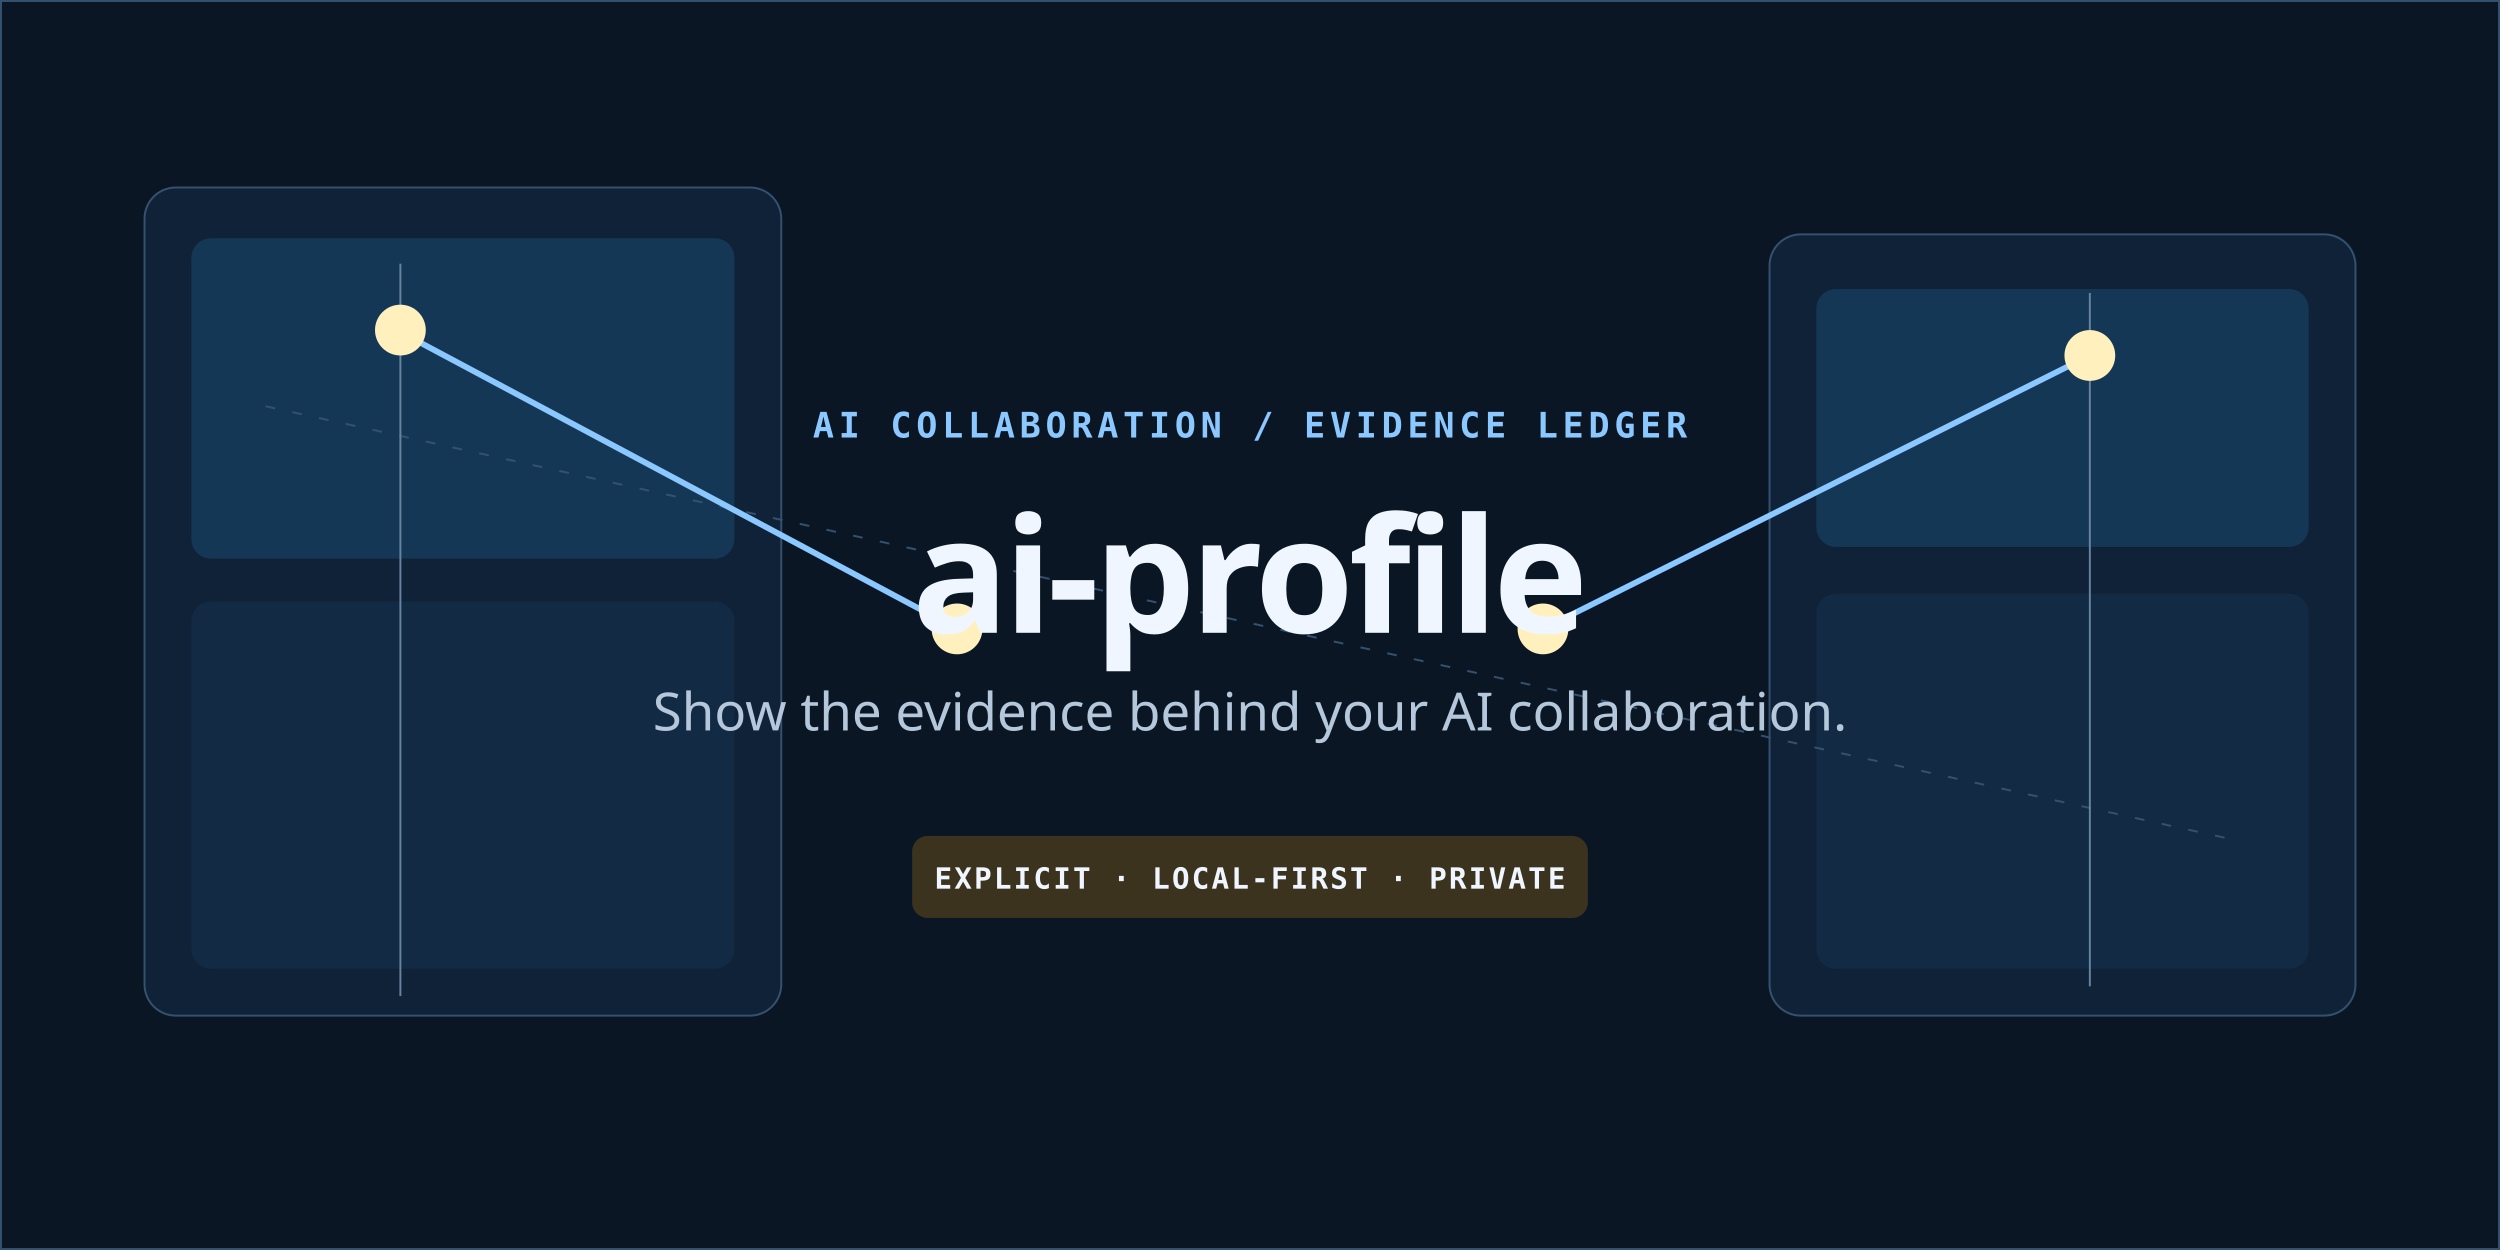
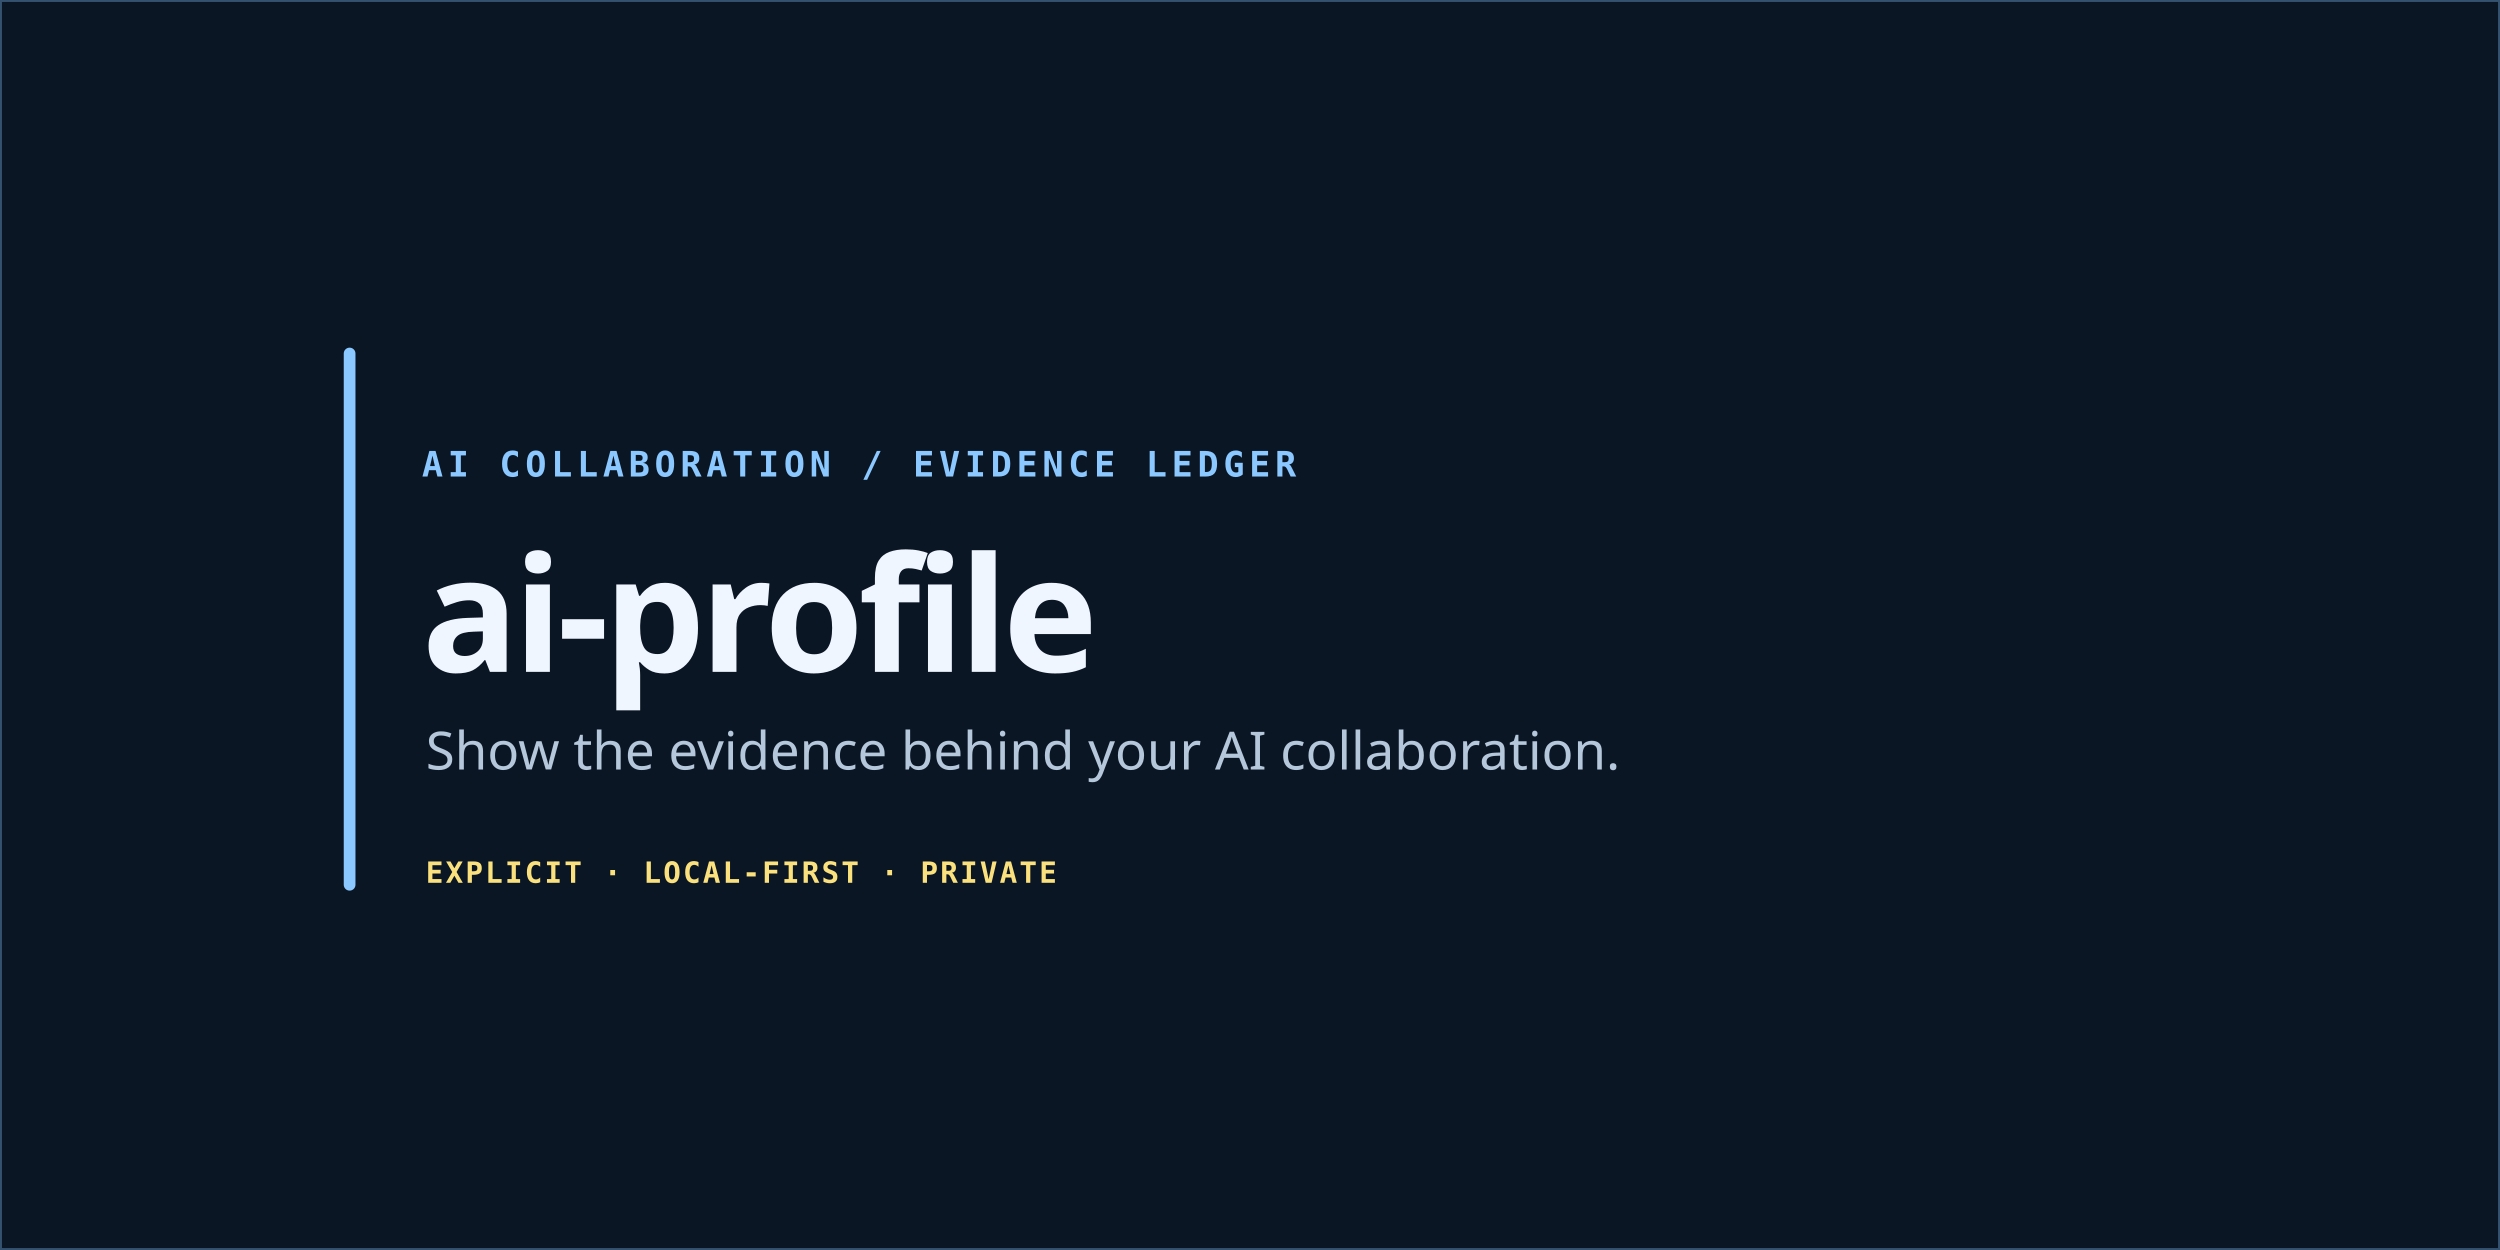
<svg xmlns="http://www.w3.org/2000/svg" width="1280" height="640" viewBox="0 0 1280 640" role="img" aria-label="ai-profile: show the evidence behind your AI collaboration">
  <rect width="1280" height="640" fill="#0b1625" />
  <rect x="0" y="0" width="1280" height="640" fill="none" stroke="#34526f" stroke-width="2" />
-   <rect x="74" y="96" width="326" height="424" rx="16" fill="#102237" stroke="#34526f" />
-   <rect x="98" y="122" width="278" height="164" rx="10" fill="#153756" />
-   <rect x="98" y="308" width="278" height="188" rx="10" fill="#122a43" />
-   <rect x="906" y="120" width="300" height="400" rx="16" fill="#102237" stroke="#34526f" />
-   <rect x="930" y="148" width="252" height="132" rx="10" fill="#153756" />
-   <rect x="930" y="304" width="252" height="192" rx="10" fill="#122a43" />
-   <line x1="136" y1="208" x2="1144" y2="430" stroke="#34526f" stroke-width="1" stroke-dasharray="5 9" />
-   <line x1="205" y1="135" x2="205" y2="510" stroke="#6683a0" stroke-width="1" />
-   <line x1="1070" y1="150" x2="1070" y2="505" stroke="#6683a0" stroke-width="1" />
-   <line x1="205" y1="170" x2="490" y2="322" stroke="#8bc8ff" stroke-width="3" />
-   <line x1="790" y1="322" x2="1070" y2="182" stroke="#8bc8ff" stroke-width="3" />
-   <rect x="192" y="156" width="26" height="26" rx="13" fill="#fff0bd" />
-   <rect x="477" y="309" width="26" height="26" rx="13" fill="#fff0bd" />
-   <rect x="777" y="309" width="26" height="26" rx="13" fill="#fff0bd" />
-   <rect x="1057" y="169" width="26" height="26" rx="13" fill="#fff0bd" />
-   <text x="640" y="224" text-anchor="middle" font-family="'IBM Plex Mono', 'Cascadia Mono', Consolas, monospace" font-size="18" font-weight="600" letter-spacing="2.4" fill="#8bc8ff">AI COLLABORATION / EVIDENCE LEDGER</text>
-   <text x="640" y="324" text-anchor="middle" font-family="'IBM Plex Sans Condensed', 'Aptos Display', 'Segoe UI', sans-serif" font-size="82" font-weight="700" letter-spacing="-2.6" fill="#eff6ff">ai-profile</text>
-   <text x="640" y="374" text-anchor="middle" font-family="'IBM Plex Sans', 'Aptos', 'Segoe UI', sans-serif" font-size="27" fill="#b5c7da">Show the evidence behind your AI collaboration.</text>
-   <rect x="467" y="428" width="346" height="42" rx="8" fill="#3b331e" />
-   <text x="640" y="455" text-anchor="middle" font-family="'IBM Plex Mono', 'Cascadia Mono', Consolas, monospace" font-size="15" font-weight="600" letter-spacing="1.1" fill="#eff6ff">EXPLICIT · LOCAL-FIRST · PRIVATE</text>
+   <rect x="176" y="178" width="6" height="278" rx="3" fill="#8bc8ff" />
+   <text x="216" y="244" font-family="'IBM Plex Mono', 'Cascadia Mono', Consolas, monospace" font-size="18" font-weight="600" letter-spacing="2.4" fill="#8bc8ff">AI COLLABORATION / EVIDENCE LEDGER</text>
+   <text x="216" y="344" font-family="'IBM Plex Sans Condensed', 'Aptos Display', 'Segoe UI', sans-serif" font-size="82" font-weight="700" letter-spacing="-2.6" fill="#eff6ff">ai-profile</text>
+   <text x="218" y="394" font-family="'IBM Plex Sans', 'Aptos', 'Segoe UI', sans-serif" font-size="27" fill="#b5c7da">Show the evidence behind your AI collaboration.</text>
+   <text x="218" y="452" font-family="'IBM Plex Mono', 'Cascadia Mono', Consolas, monospace" font-size="15" font-weight="600" letter-spacing="1.1" fill="#fae17d">EXPLICIT · LOCAL-FIRST · PRIVATE</text>
</svg>
